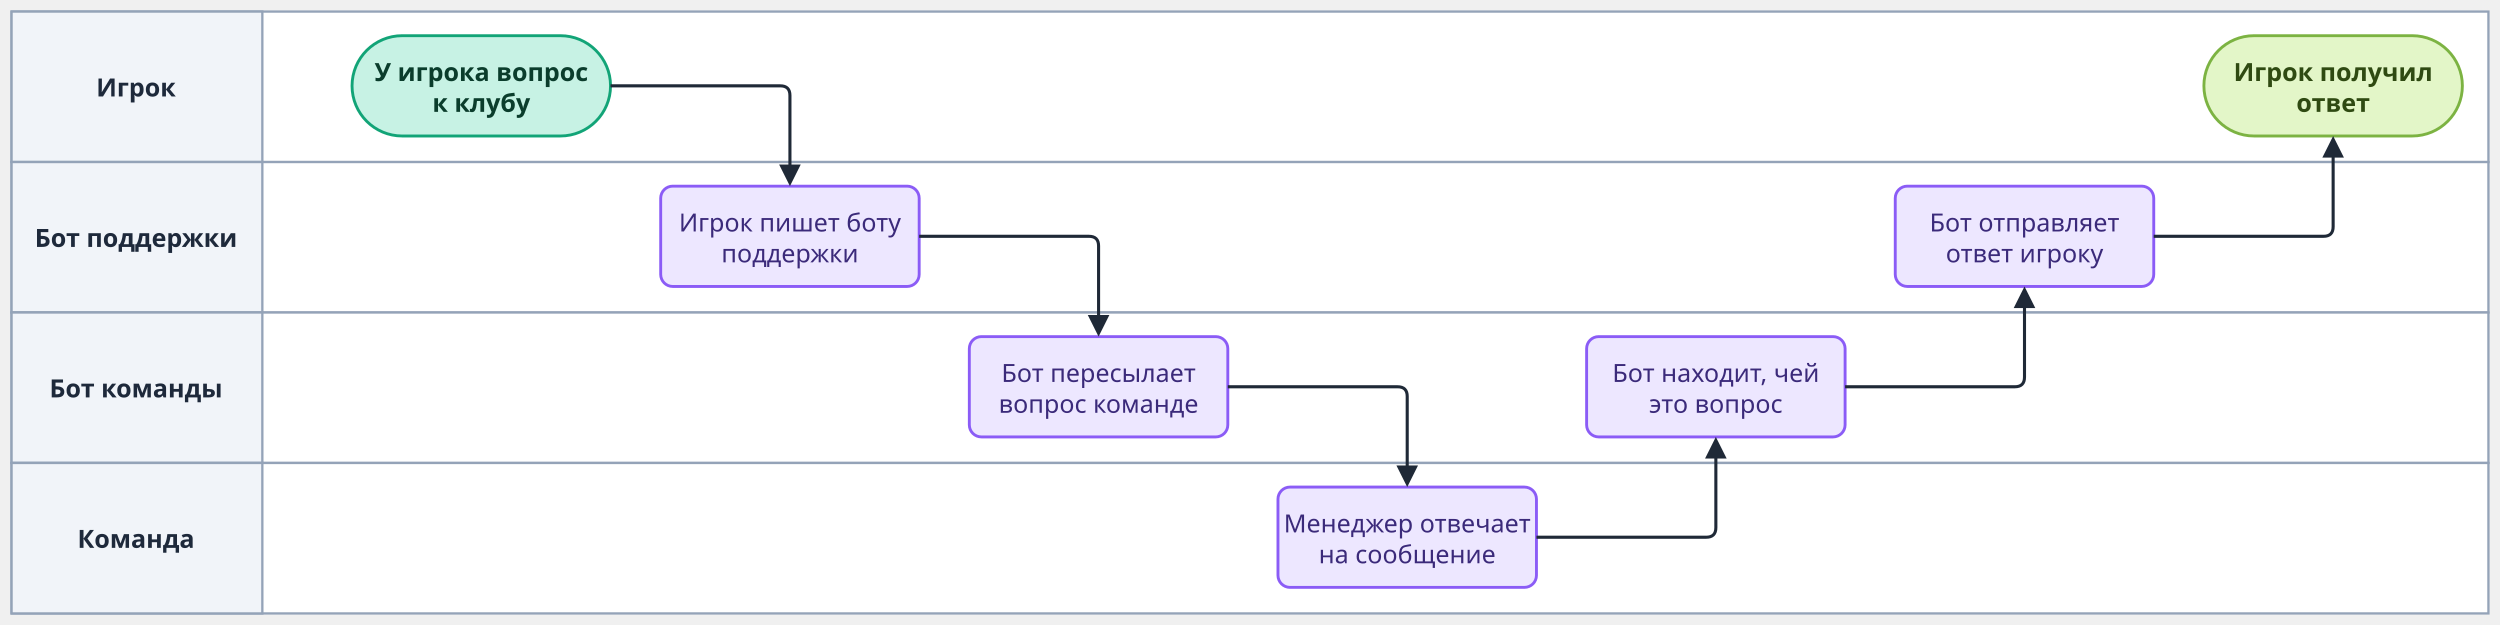
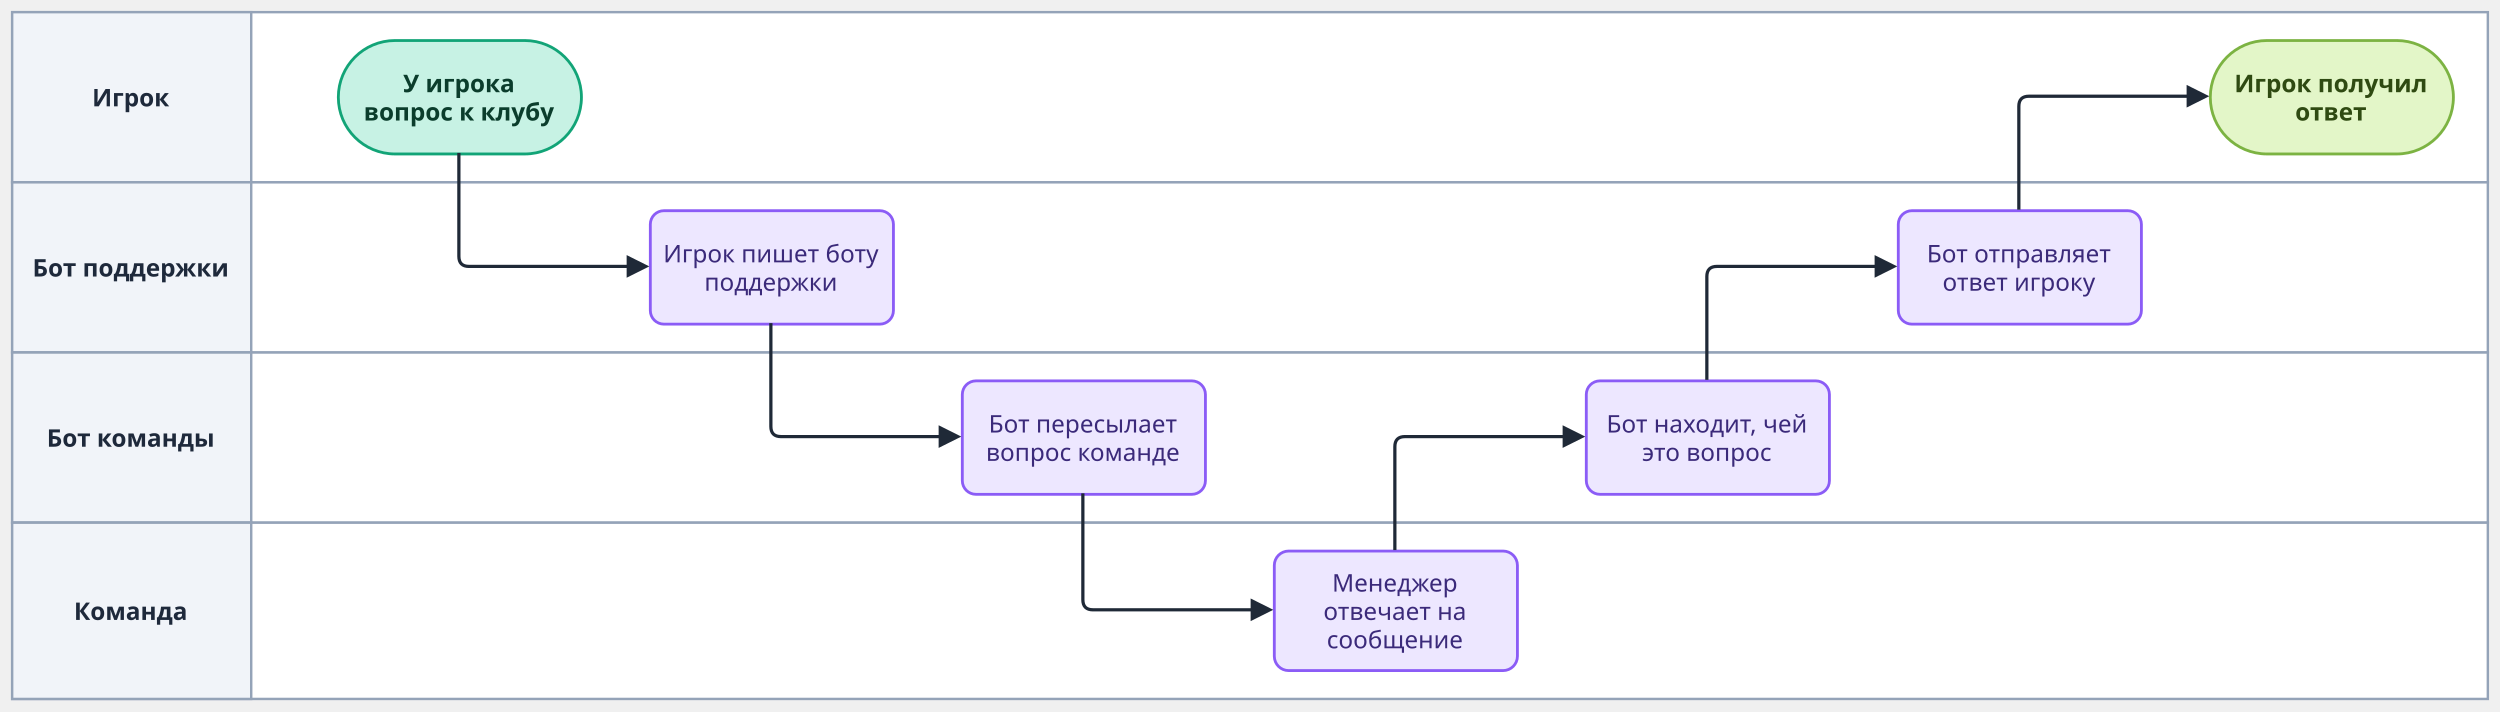
- <svg xmlns="http://www.w3.org/2000/svg" width="1296" height="324" role="img" aria-label="Сообщение в поддержку" viewBox="552.5 -5.5 1296 324" style="">
+ <svg xmlns="http://www.w3.org/2000/svg" width="1234" height="351" role="img" aria-label="Сообщение в поддержку" viewBox="583.5 -5.5 1234 351" style="">
  <g>
    <g />
-     <g transform="translate(558,0) scale(1)">
+     <g transform="translate(589,0) scale(1)">
      <g transform="translate(0.5,0.5)" style="visibility: visible;">
-         <rect x="0" y="0" width="1284" height="78" fill="#ffffff" stroke="#94a3b8" stroke-width="1.2" pointer-events="all" style="fill: light-dark(rgb(255, 255, 255), rgb(18, 18, 18)); stroke: light-dark(rgb(148, 163, 184), rgb(87, 100, 118));" />
+         <rect x="0" y="0" width="1222" height="84" fill="#ffffff" stroke="#94a3b8" stroke-width="1.2" pointer-events="all" style="fill: light-dark(rgb(255, 255, 255), rgb(18, 18, 18)); stroke: light-dark(rgb(148, 163, 184), rgb(87, 100, 118));" />
      </g>
      <g transform="translate(0.5,0.5)" style="visibility: visible;">
-         <rect x="0" y="0" width="130" height="78" fill="#f1f4f9" stroke="#94a3b8" stroke-width="1.2" pointer-events="all" style="fill: light-dark(rgb(241, 244, 249), rgb(25, 28, 32)); stroke: light-dark(rgb(148, 163, 184), rgb(87, 100, 118));" />
+         <rect x="0" y="0" width="118" height="84" fill="#f1f4f9" stroke="#94a3b8" stroke-width="1.2" pointer-events="all" style="fill: light-dark(rgb(241, 244, 249), rgb(25, 28, 32)); stroke: light-dark(rgb(148, 163, 184), rgb(87, 100, 118));" />
      </g>
      <g style="">
-         <g fill="#1E293B" font-family="'Segoe UI'" font-weight="bold" text-anchor="middle" font-size="13px" style="fill: light-dark(rgb(30, 41, 59), rgb(195, 204, 220));">
-           <text x="65" y="44.5">Игрок</text>
+         <g fill="#1E293B" font-family="'Segoe UI'" font-weight="bold" text-anchor="middle" font-size="12px" style="fill: light-dark(rgb(30, 41, 59), rgb(195, 204, 220));">
+           <text x="59" y="47">Игрок</text>
        </g>
      </g>
      <g transform="translate(0.5,0.5)" style="visibility: visible;">
-         <rect x="0" y="78" width="1284" height="78" fill="#ffffff" stroke="#94a3b8" stroke-width="1.2" pointer-events="all" style="fill: light-dark(rgb(255, 255, 255), rgb(18, 18, 18)); stroke: light-dark(rgb(148, 163, 184), rgb(87, 100, 118));" />
+         <rect x="0" y="84" width="1222" height="84" fill="#ffffff" stroke="#94a3b8" stroke-width="1.2" pointer-events="all" style="fill: light-dark(rgb(255, 255, 255), rgb(18, 18, 18)); stroke: light-dark(rgb(148, 163, 184), rgb(87, 100, 118));" />
      </g>
      <g transform="translate(0.5,0.5)" style="visibility: visible;">
-         <rect x="0" y="78" width="130" height="78" fill="#f1f4f9" stroke="#94a3b8" stroke-width="1.2" pointer-events="all" style="fill: light-dark(rgb(241, 244, 249), rgb(25, 28, 32)); stroke: light-dark(rgb(148, 163, 184), rgb(87, 100, 118));" />
+         <rect x="0" y="84" width="118" height="84" fill="#f1f4f9" stroke="#94a3b8" stroke-width="1.2" pointer-events="all" style="fill: light-dark(rgb(241, 244, 249), rgb(25, 28, 32)); stroke: light-dark(rgb(148, 163, 184), rgb(87, 100, 118));" />
      </g>
      <g style="">
-         <g fill="#1E293B" font-family="'Segoe UI'" font-weight="bold" text-anchor="middle" font-size="13px" style="fill: light-dark(rgb(30, 41, 59), rgb(195, 204, 220));">
-           <text x="65" y="122.5">Бот поддержки</text>
+         <g fill="#1E293B" font-family="'Segoe UI'" font-weight="bold" text-anchor="middle" font-size="12px" style="fill: light-dark(rgb(30, 41, 59), rgb(195, 204, 220));">
+           <text x="59" y="131">Бот поддержки</text>
        </g>
      </g>
      <g transform="translate(0.5,0.5)" style="visibility: visible;">
-         <rect x="0" y="156" width="1284" height="78" fill="#ffffff" stroke="#94a3b8" stroke-width="1.2" pointer-events="all" style="fill: light-dark(rgb(255, 255, 255), rgb(18, 18, 18)); stroke: light-dark(rgb(148, 163, 184), rgb(87, 100, 118));" />
+         <rect x="0" y="168" width="1222" height="84" fill="#ffffff" stroke="#94a3b8" stroke-width="1.2" pointer-events="all" style="fill: light-dark(rgb(255, 255, 255), rgb(18, 18, 18)); stroke: light-dark(rgb(148, 163, 184), rgb(87, 100, 118));" />
      </g>
      <g transform="translate(0.5,0.5)" style="visibility: visible;">
-         <rect x="0" y="156" width="130" height="78" fill="#f1f4f9" stroke="#94a3b8" stroke-width="1.2" pointer-events="all" style="fill: light-dark(rgb(241, 244, 249), rgb(25, 28, 32)); stroke: light-dark(rgb(148, 163, 184), rgb(87, 100, 118));" />
+         <rect x="0" y="168" width="118" height="84" fill="#f1f4f9" stroke="#94a3b8" stroke-width="1.2" pointer-events="all" style="fill: light-dark(rgb(241, 244, 249), rgb(25, 28, 32)); stroke: light-dark(rgb(148, 163, 184), rgb(87, 100, 118));" />
      </g>
      <g style="">
-         <g fill="#1E293B" font-family="'Segoe UI'" font-weight="bold" text-anchor="middle" font-size="13px" style="fill: light-dark(rgb(30, 41, 59), rgb(195, 204, 220));">
-           <text x="65" y="200.5">Бот команды</text>
+         <g fill="#1E293B" font-family="'Segoe UI'" font-weight="bold" text-anchor="middle" font-size="12px" style="fill: light-dark(rgb(30, 41, 59), rgb(195, 204, 220));">
+           <text x="59" y="215">Бот команды</text>
        </g>
      </g>
      <g transform="translate(0.5,0.5)" style="visibility: visible;">
-         <rect x="0" y="234" width="1284" height="78" fill="#ffffff" stroke="#94a3b8" stroke-width="1.2" pointer-events="all" style="fill: light-dark(rgb(255, 255, 255), rgb(18, 18, 18)); stroke: light-dark(rgb(148, 163, 184), rgb(87, 100, 118));" />
+         <rect x="0" y="252" width="1222" height="87" fill="#ffffff" stroke="#94a3b8" stroke-width="1.2" pointer-events="all" style="fill: light-dark(rgb(255, 255, 255), rgb(18, 18, 18)); stroke: light-dark(rgb(148, 163, 184), rgb(87, 100, 118));" />
      </g>
      <g transform="translate(0.5,0.5)" style="visibility: visible;">
-         <rect x="0" y="234" width="130" height="78" fill="#f1f4f9" stroke="#94a3b8" stroke-width="1.2" pointer-events="all" style="fill: light-dark(rgb(241, 244, 249), rgb(25, 28, 32)); stroke: light-dark(rgb(148, 163, 184), rgb(87, 100, 118));" />
+         <rect x="0" y="252" width="118" height="87" fill="#f1f4f9" stroke="#94a3b8" stroke-width="1.2" pointer-events="all" style="fill: light-dark(rgb(241, 244, 249), rgb(25, 28, 32)); stroke: light-dark(rgb(148, 163, 184), rgb(87, 100, 118));" />
      </g>
      <g style="">
-         <g fill="#1E293B" font-family="'Segoe UI'" font-weight="bold" text-anchor="middle" font-size="13px" style="fill: light-dark(rgb(30, 41, 59), rgb(195, 204, 220));">
-           <text x="65" y="278.5">Команда</text>
+         <g fill="#1E293B" font-family="'Segoe UI'" font-weight="bold" text-anchor="middle" font-size="12px" style="fill: light-dark(rgb(30, 41, 59), rgb(195, 204, 220));">
+           <text x="59" y="300.5">Команда</text>
+         </g>
+       </g>
+       <g transform="translate(0.5,0.5)" style="visibility: visible;">
+         <rect x="161" y="14" width="120" height="56" rx="28" ry="28" fill="#c7f2e4" stroke="#12a477" stroke-width="1.4" pointer-events="all" style="fill: light-dark(rgb(199, 242, 228), rgb(9, 46, 34)); stroke: light-dark(rgb(18, 164, 119), rgb(29, 155, 116));" />
+       </g>
+       <g style="">
+         <g fill="#0B3D2C" font-family="'Segoe UI'" font-weight="bold" text-anchor="middle" font-size="12px" style="fill: light-dark(rgb(11, 61, 44), rgb(162, 205, 191));">
+           <text x="221" y="40">У игрока</text>
+           <text x="221" y="54">вопрос к клубу</text>
+         </g>
+       </g>
+       <g transform="translate(0.5,0.5)" style="visibility: visible;">
+         <rect x="315" y="98" width="120" height="56" rx="6.72" ry="6.72" fill="#ede7ff" stroke="#8b5cf6" stroke-width="1.4" pointer-events="all" style="fill: light-dark(rgb(237, 231, 255), rgb(38, 33, 53)); stroke: light-dark(rgb(139, 92, 246), rgb(162, 122, 254));" />
+       </g>
+       <g style="">
+         <g fill="#3B2A7A" font-family="'Segoe UI'" text-anchor="middle" font-size="12px" style="fill: light-dark(rgb(59, 42, 122), rgb(200, 185, 254));">
+           <text x="375" y="124">Игрок пишет боту</text>
+           <text x="375" y="138">поддержки</text>
+         </g>
+       </g>
+       <g transform="translate(0.5,0.5)" style="visibility: visible;">
+         <rect x="469" y="182" width="120" height="56" rx="6.72" ry="6.72" fill="#ede7ff" stroke="#8b5cf6" stroke-width="1.4" pointer-events="all" style="fill: light-dark(rgb(237, 231, 255), rgb(38, 33, 53)); stroke: light-dark(rgb(139, 92, 246), rgb(162, 122, 254));" />
+       </g>
+       <g style="">
+         <g fill="#3B2A7A" font-family="'Segoe UI'" text-anchor="middle" font-size="12px" style="fill: light-dark(rgb(59, 42, 122), rgb(200, 185, 254));">
+           <text x="529" y="208">Бот пересылает</text>
+           <text x="529" y="222">вопрос команде</text>
+         </g>
+       </g>
+       <g transform="translate(0.5,0.5)" style="visibility: visible;">
+         <rect x="623" y="266" width="120" height="59" rx="7.08" ry="7.08" fill="#ede7ff" stroke="#8b5cf6" stroke-width="1.4" pointer-events="all" style="fill: light-dark(rgb(237, 231, 255), rgb(38, 33, 53)); stroke: light-dark(rgb(139, 92, 246), rgb(162, 122, 254));" />
+       </g>
+       <g style="">
+         <g fill="#3B2A7A" font-family="'Segoe UI'" text-anchor="middle" font-size="12px" style="fill: light-dark(rgb(59, 42, 122), rgb(200, 185, 254));">
+           <text x="683" y="286.5">Менеджер</text>
+           <text x="683" y="300.5">отвечает на</text>
+           <text x="683" y="314.5">сообщение</text>
+         </g>
+       </g>
+       <g transform="translate(0.5,0.5)" style="visibility: visible;">
+         <rect x="777" y="182" width="120" height="56" rx="6.72" ry="6.72" fill="#ede7ff" stroke="#8b5cf6" stroke-width="1.4" pointer-events="all" style="fill: light-dark(rgb(237, 231, 255), rgb(38, 33, 53)); stroke: light-dark(rgb(139, 92, 246), rgb(162, 122, 254));" />
+       </g>
+       <g style="">
+         <g fill="#3B2A7A" font-family="'Segoe UI'" text-anchor="middle" font-size="12px" style="fill: light-dark(rgb(59, 42, 122), rgb(200, 185, 254));">
+           <text x="837" y="208">Бот находит, чей</text>
+           <text x="837" y="222">это вопрос</text>
+         </g>
+       </g>
+       <g transform="translate(0.5,0.5)" style="visibility: visible;">
+         <rect x="931" y="98" width="120" height="56" rx="6.72" ry="6.72" fill="#ede7ff" stroke="#8b5cf6" stroke-width="1.4" pointer-events="all" style="fill: light-dark(rgb(237, 231, 255), rgb(38, 33, 53)); stroke: light-dark(rgb(139, 92, 246), rgb(162, 122, 254));" />
+       </g>
+       <g style="">
+         <g fill="#3B2A7A" font-family="'Segoe UI'" text-anchor="middle" font-size="12px" style="fill: light-dark(rgb(59, 42, 122), rgb(200, 185, 254));">
+           <text x="991" y="124">Бот отправляет</text>
+           <text x="991" y="138">ответ игроку</text>
+         </g>
+       </g>
+       <g transform="translate(0.5,0.5)" style="visibility: visible;">
+         <rect x="1085" y="14" width="120" height="56" rx="28" ry="28" fill="#e3f6c8" stroke="#7cb342" stroke-width="1.4" pointer-events="all" style="fill: light-dark(rgb(227, 246, 200), rgb(22, 38, 0)); stroke: light-dark(rgb(124, 179, 66), rgb(69, 117, 20));" />
+       </g>
+       <g style="">
+         <g fill="#2F4A12" font-family="'Segoe UI'" font-weight="bold" text-anchor="middle" font-size="12px" style="fill: light-dark(rgb(47, 74, 18), rgb(168, 191, 143));">
+           <text x="1145" y="40">Игрок получил</text>
+           <text x="1145" y="54">ответ</text>
        </g>
      </g>
      <g style="visibility: visible;">
-         <rect x="177" y="13" width="134" height="52" rx="26" ry="26" fill="#c7f2e4" stroke="#12a477" stroke-width="1.5" pointer-events="all" style="fill: light-dark(rgb(199, 242, 228), rgb(9, 46, 34)); stroke: light-dark(rgb(18, 164, 119), rgb(29, 155, 116));" />
-       </g>
-       <g style="">
-         <g fill="#0B3D2C" font-family="'Segoe UI'" font-weight="bold" text-anchor="middle" font-size="13px" style="fill: light-dark(rgb(11, 61, 44), rgb(162, 205, 191));">
-           <text x="244" y="36.5">У игрока вопрос</text>
-           <text x="244" y="52.5">к клубу</text>
-         </g>
+         <path d="M 221 70 L 221 121 Q 221 126 226 126 L 304.61 126" fill="none" stroke="white" stroke-width="9.6" stroke-miterlimit="10" pointer-events="stroke" style="stroke: light-dark(rgb(31, 41, 55), rgb(196, 204, 216));" visibility="hidden" vector-effect="non-scaling-stroke" />
+         <path d="M 221 70 L 221 121 Q 221 126 226 126 L 304.61 126" fill="none" stroke="#1f2937" stroke-width="1.6" stroke-miterlimit="10" pointer-events="stroke" style="stroke: light-dark(rgb(31, 41, 55), rgb(196, 204, 216));" />
+         <path d="M 313.21 126 L 304.61 130.3 L 304.61 121.7 Z" fill="#1f2937" stroke="#1f2937" stroke-width="1.6" stroke-miterlimit="10" pointer-events="all" style="fill: light-dark(rgb(31, 41, 55), rgb(196, 204, 216)); stroke: light-dark(rgb(31, 41, 55), rgb(196, 204, 216));" />
      </g>
      <g style="visibility: visible;">
-         <rect x="337" y="91" width="134" height="52" rx="6.24" ry="6.24" fill="#ede7ff" stroke="#8b5cf6" stroke-width="1.5" pointer-events="all" style="fill: light-dark(rgb(237, 231, 255), rgb(38, 33, 53)); stroke: light-dark(rgb(139, 92, 246), rgb(162, 122, 254));" />
-       </g>
-       <g style="">
-         <g fill="#3B2A7A" font-family="'Segoe UI'" text-anchor="middle" font-size="13px" style="fill: light-dark(rgb(59, 42, 122), rgb(200, 185, 254));">
-           <text x="404" y="114.5">Игрок пишет боту</text>
-           <text x="404" y="130.5">поддержки</text>
-         </g>
+         <path d="M 375 154 L 375 205 Q 375 210 380 210 L 458.61 210" fill="none" stroke="white" stroke-width="9.6" stroke-miterlimit="10" pointer-events="stroke" style="stroke: light-dark(rgb(31, 41, 55), rgb(196, 204, 216));" visibility="hidden" vector-effect="non-scaling-stroke" />
+         <path d="M 375 154 L 375 205 Q 375 210 380 210 L 458.61 210" fill="none" stroke="#1f2937" stroke-width="1.6" stroke-miterlimit="10" pointer-events="stroke" style="stroke: light-dark(rgb(31, 41, 55), rgb(196, 204, 216));" />
+         <path d="M 467.21 210 L 458.61 214.3 L 458.61 205.7 Z" fill="#1f2937" stroke="#1f2937" stroke-width="1.6" stroke-miterlimit="10" pointer-events="all" style="fill: light-dark(rgb(31, 41, 55), rgb(196, 204, 216)); stroke: light-dark(rgb(31, 41, 55), rgb(196, 204, 216));" />
      </g>
      <g style="visibility: visible;">
-         <rect x="497" y="169" width="134" height="52" rx="6.24" ry="6.24" fill="#ede7ff" stroke="#8b5cf6" stroke-width="1.5" pointer-events="all" style="fill: light-dark(rgb(237, 231, 255), rgb(38, 33, 53)); stroke: light-dark(rgb(139, 92, 246), rgb(162, 122, 254));" />
-       </g>
-       <g style="">
-         <g fill="#3B2A7A" font-family="'Segoe UI'" text-anchor="middle" font-size="13px" style="fill: light-dark(rgb(59, 42, 122), rgb(200, 185, 254));">
-           <text x="564" y="192.5">Бот пересылает</text>
-           <text x="564" y="208.5">вопрос команде</text>
-         </g>
+         <path d="M 529 238 L 529 290.5 Q 529 295.5 534 295.5 L 612.61 295.5" fill="none" stroke="white" stroke-width="9.6" stroke-miterlimit="10" pointer-events="stroke" style="stroke: light-dark(rgb(31, 41, 55), rgb(196, 204, 216));" visibility="hidden" vector-effect="non-scaling-stroke" />
+         <path d="M 529 238 L 529 290.5 Q 529 295.5 534 295.5 L 612.61 295.5" fill="none" stroke="#1f2937" stroke-width="1.6" stroke-miterlimit="10" pointer-events="stroke" style="stroke: light-dark(rgb(31, 41, 55), rgb(196, 204, 216));" />
+         <path d="M 621.21 295.5 L 612.61 299.8 L 612.61 291.2 Z" fill="#1f2937" stroke="#1f2937" stroke-width="1.6" stroke-miterlimit="10" pointer-events="all" style="fill: light-dark(rgb(31, 41, 55), rgb(196, 204, 216)); stroke: light-dark(rgb(31, 41, 55), rgb(196, 204, 216));" />
      </g>
      <g style="visibility: visible;">
-         <rect x="657" y="247" width="134" height="52" rx="6.24" ry="6.24" fill="#ede7ff" stroke="#8b5cf6" stroke-width="1.5" pointer-events="all" style="fill: light-dark(rgb(237, 231, 255), rgb(38, 33, 53)); stroke: light-dark(rgb(139, 92, 246), rgb(162, 122, 254));" />
-       </g>
-       <g style="">
-         <g fill="#3B2A7A" font-family="'Segoe UI'" text-anchor="middle" font-size="13px" style="fill: light-dark(rgb(59, 42, 122), rgb(200, 185, 254));">
-           <text x="724" y="270.5">Менеджер отвечает</text>
-           <text x="724" y="286.5">на сообщение</text>
-         </g>
+         <path d="M 683 266 L 683 215 Q 683 210 688 210 L 766.61 210" fill="none" stroke="white" stroke-width="9.6" stroke-miterlimit="10" pointer-events="stroke" style="stroke: light-dark(rgb(31, 41, 55), rgb(196, 204, 216));" visibility="hidden" vector-effect="non-scaling-stroke" />
+         <path d="M 683 266 L 683 215 Q 683 210 688 210 L 766.61 210" fill="none" stroke="#1f2937" stroke-width="1.6" stroke-miterlimit="10" pointer-events="stroke" style="stroke: light-dark(rgb(31, 41, 55), rgb(196, 204, 216));" />
+         <path d="M 775.21 210 L 766.61 214.3 L 766.61 205.7 Z" fill="#1f2937" stroke="#1f2937" stroke-width="1.6" stroke-miterlimit="10" pointer-events="all" style="fill: light-dark(rgb(31, 41, 55), rgb(196, 204, 216)); stroke: light-dark(rgb(31, 41, 55), rgb(196, 204, 216));" />
      </g>
      <g style="visibility: visible;">
-         <rect x="817" y="169" width="134" height="52" rx="6.24" ry="6.24" fill="#ede7ff" stroke="#8b5cf6" stroke-width="1.5" pointer-events="all" style="fill: light-dark(rgb(237, 231, 255), rgb(38, 33, 53)); stroke: light-dark(rgb(139, 92, 246), rgb(162, 122, 254));" />
-       </g>
-       <g style="">
-         <g fill="#3B2A7A" font-family="'Segoe UI'" text-anchor="middle" font-size="13px" style="fill: light-dark(rgb(59, 42, 122), rgb(200, 185, 254));">
-           <text x="884" y="192.5">Бот находит, чей</text>
-           <text x="884" y="208.5">это вопрос</text>
-         </g>
+         <path d="M 837 182 L 837 131 Q 837 126 842 126 L 920.61 126" fill="none" stroke="white" stroke-width="9.6" stroke-miterlimit="10" pointer-events="stroke" style="stroke: light-dark(rgb(31, 41, 55), rgb(196, 204, 216));" visibility="hidden" vector-effect="non-scaling-stroke" />
+         <path d="M 837 182 L 837 131 Q 837 126 842 126 L 920.61 126" fill="none" stroke="#1f2937" stroke-width="1.6" stroke-miterlimit="10" pointer-events="stroke" style="stroke: light-dark(rgb(31, 41, 55), rgb(196, 204, 216));" />
+         <path d="M 929.21 126 L 920.61 130.3 L 920.61 121.7 Z" fill="#1f2937" stroke="#1f2937" stroke-width="1.6" stroke-miterlimit="10" pointer-events="all" style="fill: light-dark(rgb(31, 41, 55), rgb(196, 204, 216)); stroke: light-dark(rgb(31, 41, 55), rgb(196, 204, 216));" />
      </g>
      <g style="visibility: visible;">
-         <rect x="977" y="91" width="134" height="52" rx="6.24" ry="6.24" fill="#ede7ff" stroke="#8b5cf6" stroke-width="1.5" pointer-events="all" style="fill: light-dark(rgb(237, 231, 255), rgb(38, 33, 53)); stroke: light-dark(rgb(139, 92, 246), rgb(162, 122, 254));" />
-       </g>
-       <g style="">
-         <g fill="#3B2A7A" font-family="'Segoe UI'" text-anchor="middle" font-size="13px" style="fill: light-dark(rgb(59, 42, 122), rgb(200, 185, 254));">
-           <text x="1044" y="114.5">Бот отправляет</text>
-           <text x="1044" y="130.5">ответ игроку</text>
-         </g>
-       </g>
-       <g style="visibility: visible;">
-         <rect x="1137" y="13" width="134" height="52" rx="26" ry="26" fill="#e3f6c8" stroke="#7cb342" stroke-width="1.5" pointer-events="all" style="fill: light-dark(rgb(227, 246, 200), rgb(22, 38, 0)); stroke: light-dark(rgb(124, 179, 66), rgb(69, 117, 20));" />
-       </g>
-       <g style="">
-         <g fill="#2F4A12" font-family="'Segoe UI'" font-weight="bold" text-anchor="middle" font-size="13px" style="fill: light-dark(rgb(47, 74, 18), rgb(168, 191, 143));">
-           <text x="1204" y="36.5">Игрок получил</text>
-           <text x="1204" y="52.5">ответ</text>
-         </g>
-       </g>
-       <g style="visibility: visible;">
-         <path d="M 311 39 L 399 39 Q 404 39 404 44 L 404 80.61" fill="none" stroke="white" stroke-width="9.6" stroke-miterlimit="10" pointer-events="stroke" style="stroke: light-dark(rgb(31, 41, 55), rgb(196, 204, 216));" visibility="hidden" vector-effect="non-scaling-stroke" />
-         <path d="M 311 39 L 399 39 Q 404 39 404 44 L 404 80.61" fill="none" stroke="#1f2937" stroke-width="1.6" stroke-miterlimit="10" pointer-events="stroke" style="stroke: light-dark(rgb(31, 41, 55), rgb(196, 204, 216));" />
-         <path d="M 404 89.21 L 399.7 80.61 L 408.3 80.61 Z" fill="#1f2937" stroke="#1f2937" stroke-width="1.6" stroke-miterlimit="10" pointer-events="all" style="fill: light-dark(rgb(31, 41, 55), rgb(196, 204, 216)); stroke: light-dark(rgb(31, 41, 55), rgb(196, 204, 216));" />
-       </g>
-       <g style="visibility: visible;">
-         <path d="M 471 117 L 559 117 Q 564 117 564 122 L 564 158.61" fill="none" stroke="white" stroke-width="9.6" stroke-miterlimit="10" pointer-events="stroke" style="stroke: light-dark(rgb(31, 41, 55), rgb(196, 204, 216));" visibility="hidden" vector-effect="non-scaling-stroke" />
-         <path d="M 471 117 L 559 117 Q 564 117 564 122 L 564 158.61" fill="none" stroke="#1f2937" stroke-width="1.6" stroke-miterlimit="10" pointer-events="stroke" style="stroke: light-dark(rgb(31, 41, 55), rgb(196, 204, 216));" />
-         <path d="M 564 167.21 L 559.7 158.61 L 568.3 158.61 Z" fill="#1f2937" stroke="#1f2937" stroke-width="1.6" stroke-miterlimit="10" pointer-events="all" style="fill: light-dark(rgb(31, 41, 55), rgb(196, 204, 216)); stroke: light-dark(rgb(31, 41, 55), rgb(196, 204, 216));" />
-       </g>
-       <g style="visibility: visible;">
-         <path d="M 631 195 L 719 195 Q 724 195 724 200 L 724 236.61" fill="none" stroke="white" stroke-width="9.6" stroke-miterlimit="10" pointer-events="stroke" style="stroke: light-dark(rgb(31, 41, 55), rgb(196, 204, 216));" visibility="hidden" vector-effect="non-scaling-stroke" />
-         <path d="M 631 195 L 719 195 Q 724 195 724 200 L 724 236.61" fill="none" stroke="#1f2937" stroke-width="1.6" stroke-miterlimit="10" pointer-events="stroke" style="stroke: light-dark(rgb(31, 41, 55), rgb(196, 204, 216));" />
-         <path d="M 724 245.21 L 719.7 236.61 L 728.3 236.61 Z" fill="#1f2937" stroke="#1f2937" stroke-width="1.6" stroke-miterlimit="10" pointer-events="all" style="fill: light-dark(rgb(31, 41, 55), rgb(196, 204, 216)); stroke: light-dark(rgb(31, 41, 55), rgb(196, 204, 216));" />
-       </g>
-       <g style="visibility: visible;">
-         <path d="M 791 273 L 879 273 Q 884 273 884 268 L 884 231.39" fill="none" stroke="white" stroke-width="9.6" stroke-miterlimit="10" pointer-events="stroke" style="stroke: light-dark(rgb(31, 41, 55), rgb(196, 204, 216));" visibility="hidden" vector-effect="non-scaling-stroke" />
-         <path d="M 791 273 L 879 273 Q 884 273 884 268 L 884 231.39" fill="none" stroke="#1f2937" stroke-width="1.6" stroke-miterlimit="10" pointer-events="stroke" style="stroke: light-dark(rgb(31, 41, 55), rgb(196, 204, 216));" />
-         <path d="M 884 222.79 L 888.3 231.39 L 879.7 231.39 Z" fill="#1f2937" stroke="#1f2937" stroke-width="1.6" stroke-miterlimit="10" pointer-events="all" style="fill: light-dark(rgb(31, 41, 55), rgb(196, 204, 216)); stroke: light-dark(rgb(31, 41, 55), rgb(196, 204, 216));" />
-       </g>
-       <g style="visibility: visible;">
-         <path d="M 951 195 L 1039 195 Q 1044 195 1044 190 L 1044 153.39" fill="none" stroke="white" stroke-width="9.6" stroke-miterlimit="10" pointer-events="stroke" style="stroke: light-dark(rgb(31, 41, 55), rgb(196, 204, 216));" visibility="hidden" vector-effect="non-scaling-stroke" />
-         <path d="M 951 195 L 1039 195 Q 1044 195 1044 190 L 1044 153.39" fill="none" stroke="#1f2937" stroke-width="1.6" stroke-miterlimit="10" pointer-events="stroke" style="stroke: light-dark(rgb(31, 41, 55), rgb(196, 204, 216));" />
-         <path d="M 1044 144.79 L 1048.3 153.39 L 1039.7 153.39 Z" fill="#1f2937" stroke="#1f2937" stroke-width="1.6" stroke-miterlimit="10" pointer-events="all" style="fill: light-dark(rgb(31, 41, 55), rgb(196, 204, 216)); stroke: light-dark(rgb(31, 41, 55), rgb(196, 204, 216));" />
-       </g>
-       <g style="visibility: visible;">
-         <path d="M 1111 117 L 1199 117 Q 1204 117 1204 112 L 1204 75.39" fill="none" stroke="white" stroke-width="9.6" stroke-miterlimit="10" pointer-events="stroke" style="stroke: light-dark(rgb(31, 41, 55), rgb(196, 204, 216));" visibility="hidden" vector-effect="non-scaling-stroke" />
-         <path d="M 1111 117 L 1199 117 Q 1204 117 1204 112 L 1204 75.39" fill="none" stroke="#1f2937" stroke-width="1.6" stroke-miterlimit="10" pointer-events="stroke" style="stroke: light-dark(rgb(31, 41, 55), rgb(196, 204, 216));" />
-         <path d="M 1204 66.79 L 1208.3 75.39 L 1199.7 75.39 Z" fill="#1f2937" stroke="#1f2937" stroke-width="1.6" stroke-miterlimit="10" pointer-events="all" style="fill: light-dark(rgb(31, 41, 55), rgb(196, 204, 216)); stroke: light-dark(rgb(31, 41, 55), rgb(196, 204, 216));" />
+         <path d="M 991 98 L 991 47 Q 991 42 996 42 L 1074.61 42" fill="none" stroke="white" stroke-width="9.6" stroke-miterlimit="10" pointer-events="stroke" style="stroke: light-dark(rgb(31, 41, 55), rgb(196, 204, 216));" visibility="hidden" vector-effect="non-scaling-stroke" />
+         <path d="M 991 98 L 991 47 Q 991 42 996 42 L 1074.61 42" fill="none" stroke="#1f2937" stroke-width="1.6" stroke-miterlimit="10" pointer-events="stroke" style="stroke: light-dark(rgb(31, 41, 55), rgb(196, 204, 216));" />
+         <path d="M 1083.21 42 L 1074.61 46.3 L 1074.61 37.7 Z" fill="#1f2937" stroke="#1f2937" stroke-width="1.6" stroke-miterlimit="10" pointer-events="all" style="fill: light-dark(rgb(31, 41, 55), rgb(196, 204, 216)); stroke: light-dark(rgb(31, 41, 55), rgb(196, 204, 216));" />
      </g>
    </g>
    <g />
    <g />
  </g>
</svg>
